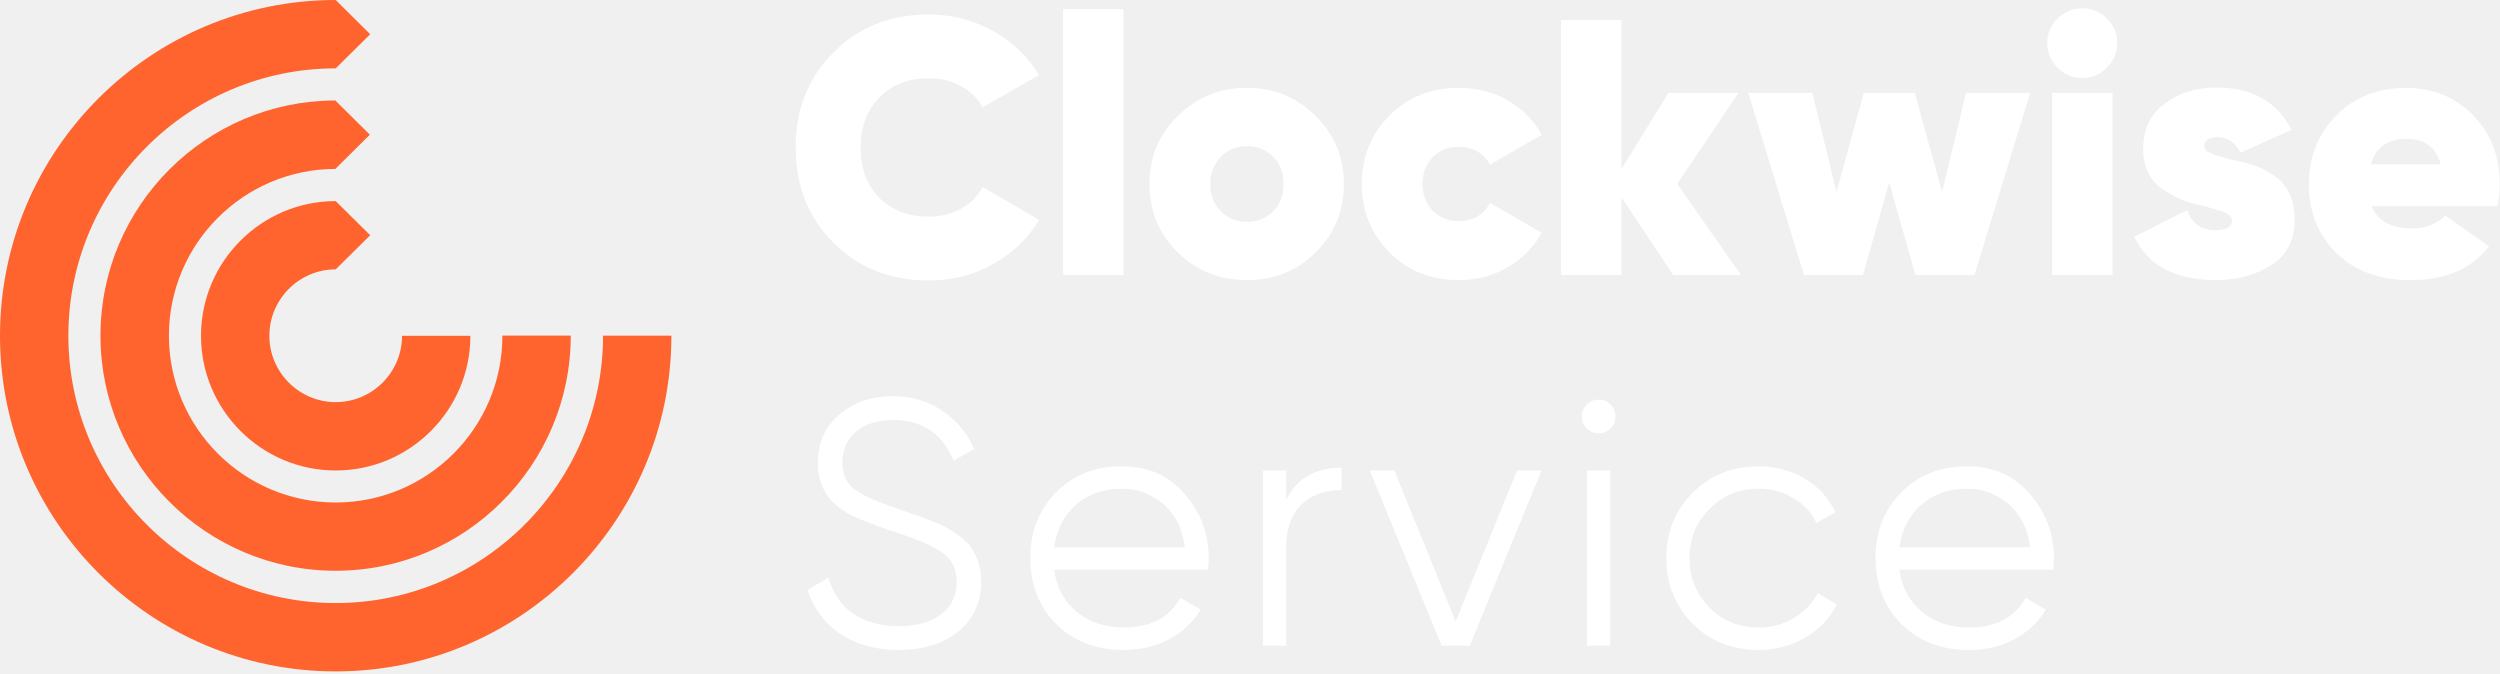
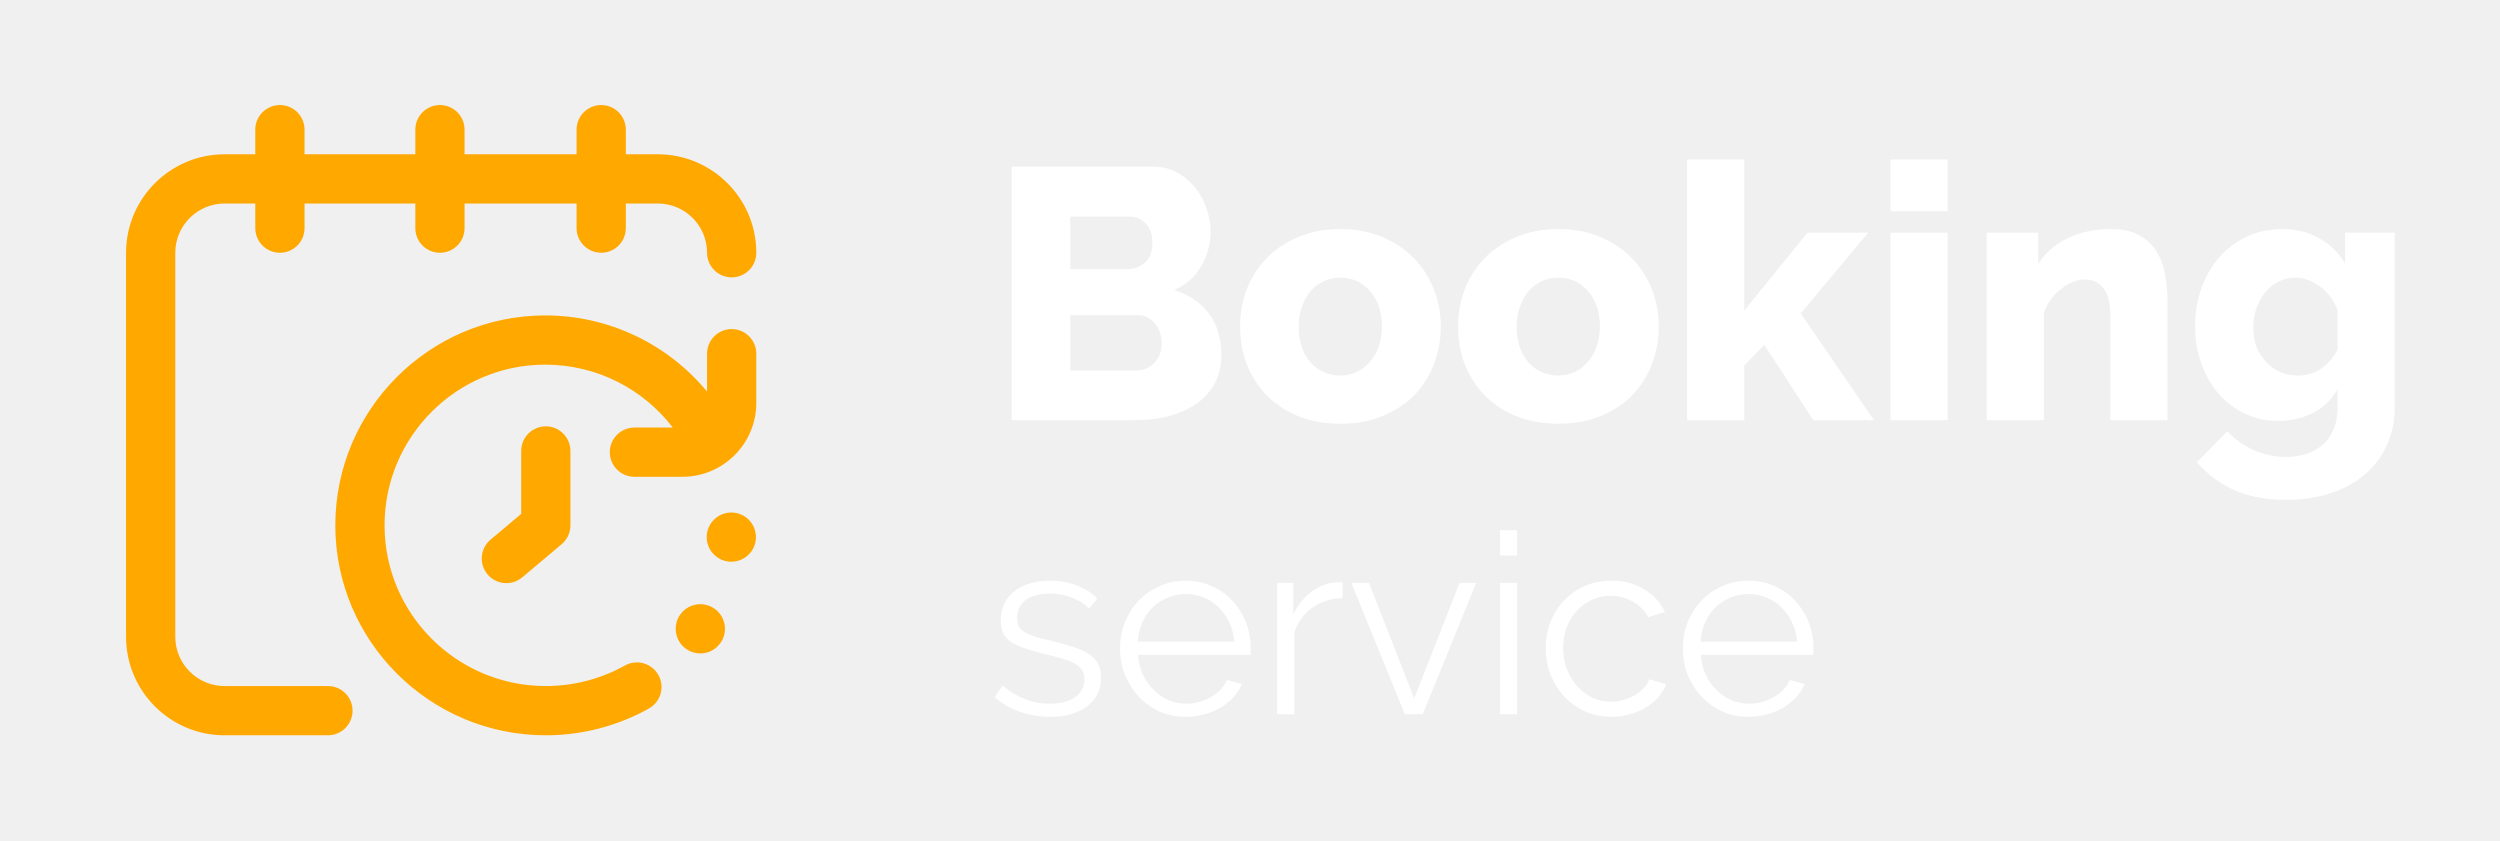
- <svg xmlns="http://www.w3.org/2000/svg" width="271" height="73" viewBox="0 0 271 73" fill="none">
-   <path d="M36.39 54.47C26.42 54.47 18.31 46.36 18.31 36.39C18.31 26.42 26.42 18.31 36.39 18.31V18.27L40.09 14.6L36.39 10.93V10.89C36.38 10.89 36.37 10.89 36.35 10.89C22.31 10.91 10.89 22.34 10.89 36.38C10.89 50.44 22.33 61.87 36.38 61.87C50.43 61.87 61.87 50.43 61.87 36.38H54.46C54.47 46.36 46.36 54.47 36.39 54.47Z" fill="#FF632E" />
-   <path d="M65.37 36.39C65.37 52.37 52.37 65.37 36.39 65.37C20.41 65.37 7.41 52.37 7.41 36.39C7.41 20.41 20.41 7.41 36.39 7.41L40.13 3.71L36.39 0C16.32 0 0 16.32 0 36.39C0 56.46 16.32 72.78 36.39 72.78C56.46 72.78 72.78 56.46 72.78 36.39H65.37Z" fill="#FF632E" />
-   <path d="M36.39 29.2L40.13 25.5L36.39 21.8C28.34 21.8 21.79 28.35 21.79 36.4C21.79 44.45 28.34 51 36.39 51C44.44 51 50.99 44.45 50.99 36.4H43.58C43.58 40.36 40.35 43.59 36.39 43.59C32.43 43.59 29.2 40.36 29.2 36.4C29.2 32.44 32.42 29.2 36.39 29.2Z" fill="#FF632E" />
-   <path d="M100.67 30.4C96.51 30.4 93.06 29.03 90.32 26.29C87.61 23.55 86.25 20.12 86.25 15.98C86.25 11.85 87.61 8.43 90.32 5.72C93.03 2.96 96.48 1.57 100.67 1.57C103.17 1.57 105.48 2.16 107.62 3.35C109.75 4.53 111.42 6.13 112.63 8.13L106.51 11.64C105.98 10.67 105.2 9.9 104.16 9.33C103.12 8.76 101.96 8.48 100.67 8.48C98.48 8.48 96.69 9.18 95.3 10.57C93.96 11.97 93.29 13.77 93.29 15.98C93.29 18.24 93.96 20.06 95.3 21.43C96.67 22.8 98.46 23.48 100.67 23.48C101.96 23.48 103.12 23.2 104.16 22.63C105.2 22.06 105.98 21.28 106.51 20.28L112.63 23.83C111.42 25.86 109.76 27.46 107.63 28.63C105.52 29.82 103.2 30.4 100.67 30.4Z" fill="white" />
-   <path d="M121.79 29.81H115.24V0.99H121.79V29.81Z" fill="white" />
-   <path d="M135.14 30.36C132.19 30.36 129.7 29.36 127.68 27.36C125.63 25.36 124.6 22.89 124.6 19.94C124.6 17.04 125.62 14.58 127.68 12.56C129.76 10.53 132.25 9.52 135.14 9.52C138.09 9.52 140.57 10.53 142.6 12.56C144.65 14.59 145.68 17.05 145.68 19.94C145.68 22.89 144.65 25.36 142.6 27.36C140.6 29.37 138.11 30.36 135.14 30.36ZM135.14 24.05C136.3 24.05 137.25 23.67 138 22.91C138.75 22.15 139.13 21.16 139.13 19.95C139.13 18.74 138.76 17.75 138 16.99C137.25 16.23 136.3 15.84 135.14 15.84C134.01 15.84 133.07 16.23 132.32 17.01C131.57 17.79 131.2 18.77 131.2 19.95C131.2 21.13 131.57 22.11 132.32 22.89C133.07 23.66 134.01 24.05 135.14 24.05Z" fill="white" />
-   <path d="M158.12 30.36C155.12 30.36 152.62 29.36 150.62 27.36C148.62 25.36 147.62 22.89 147.62 19.94C147.62 16.99 148.62 14.52 150.62 12.52C152.62 10.52 155.12 9.52 158.12 9.52C160.07 9.52 161.84 9.97 163.43 10.88C165.02 11.79 166.25 13.03 167.12 14.61L161.51 17.85C160.8 16.56 159.66 15.92 158.07 15.92C156.96 15.92 156.04 16.29 155.31 17.04C154.57 17.79 154.2 18.76 154.2 19.94C154.2 21.12 154.57 22.09 155.31 22.84C156.05 23.59 156.97 23.97 158.07 23.97C159.68 23.97 160.82 23.31 161.51 21.99L167.12 25.23C166.25 26.81 165.02 28.06 163.43 28.98C161.83 29.9 160.07 30.36 158.12 30.36Z" fill="white" />
-   <path d="M181.81 19.94L188.72 29.81H181.38L175.77 21.4V29.81H169.22V2.17H175.77V18.32L180.86 10.07H188.44L181.81 19.94Z" fill="white" />
-   <path d="M210.52 20.81L213.12 10.07H220.07L214.03 29.81H207.63L204.79 19.78L201.95 29.81H195.55L189.51 10.07H196.46L199.07 20.81L202.03 10.07H207.56L210.52 20.81Z" fill="white" />
-   <path d="M228.37 7.35C227.63 8.09 226.75 8.46 225.72 8.46C224.69 8.46 223.8 8.09 223.03 7.35C222.29 6.59 221.92 5.69 221.92 4.66C221.92 3.63 222.29 2.75 223.03 2.01C223.79 1.27 224.69 0.9 225.72 0.9C226.75 0.9 227.63 1.27 228.37 2.01C229.13 2.75 229.51 3.63 229.51 4.66C229.51 5.69 229.13 6.58 228.37 7.35ZM229 29.81H222.45V10.07H229V29.81Z" fill="white" />
-   <path d="M238.95 15.83C238.95 16.17 239.23 16.46 239.8 16.68C240.37 16.9 241.23 17.15 242.39 17.41C243.18 17.57 243.91 17.77 244.58 18.02C245.25 18.27 245.92 18.63 246.59 19.09C247.26 19.55 247.79 20.18 248.17 20.99C248.55 21.8 248.74 22.71 248.74 23.73C248.74 26.02 247.9 27.69 246.21 28.74C244.5 29.82 242.5 30.36 240.21 30.36C235.79 30.36 232.84 28.8 231.36 25.66L237.09 22.78C237.59 24.23 238.62 24.95 240.17 24.95C241.36 24.95 241.95 24.59 241.95 23.88C241.95 23.54 241.68 23.26 241.14 23.03C240.6 22.81 239.74 22.55 238.55 22.26C237.76 22.1 237.05 21.89 236.4 21.61C235.75 21.33 235.1 20.97 234.43 20.52C233.76 20.07 233.24 19.47 232.87 18.72C232.5 17.97 232.32 17.11 232.32 16.13C232.32 14.02 233.1 12.39 234.65 11.23C236.2 10.07 238.07 9.49 240.26 9.49C244.13 9.49 246.84 11.02 248.4 14.07L242.87 16.56C242.29 15.43 241.47 14.86 240.42 14.86C239.44 14.89 238.95 15.2 238.95 15.83Z" fill="white" />
-   <path d="M270.69 22.35H257.07C257.73 23.96 259.2 24.76 261.49 24.76C262.89 24.76 264.08 24.3 265.08 23.38L269.82 26.7C267.9 29.15 265.07 30.37 261.33 30.37C257.99 30.37 255.31 29.4 253.28 27.45C251.28 25.48 250.28 22.99 250.28 19.99C250.28 17.02 251.27 14.53 253.24 12.53C255.22 10.53 257.73 9.53 260.78 9.53C263.73 9.53 266.16 10.52 268.08 12.49C270 14.44 270.96 16.91 270.96 19.91C270.97 20.82 270.88 21.64 270.69 22.35ZM256.99 17.81H264.57C264.07 15.97 262.83 15.05 260.86 15.05C258.84 15.05 257.55 15.97 256.99 17.81Z" fill="white" />
-   <path d="M97.4 70.456C94.968 70.456 92.878 69.886 91.13 68.746C89.407 67.581 88.204 65.985 87.52 63.958L89.8 62.628C90.281 64.3 91.168 65.592 92.46 66.504C93.777 67.416 95.437 67.872 97.438 67.872C99.389 67.872 100.921 67.441 102.036 66.58C103.151 65.719 103.708 64.553 103.708 63.084C103.708 61.691 103.201 60.639 102.188 59.93C101.2 59.221 99.528 58.486 97.172 57.726C94.36 56.789 92.536 56.054 91.7 55.522C89.673 54.306 88.66 52.545 88.66 50.24C88.66 47.985 89.445 46.212 91.016 44.92C92.561 43.603 94.499 42.944 96.83 42.944C98.831 42.944 100.605 43.476 102.15 44.54C103.695 45.579 104.848 46.959 105.608 48.682L103.366 49.936C102.15 46.997 99.971 45.528 96.83 45.528C95.158 45.528 93.815 45.946 92.802 46.782C91.814 47.593 91.32 48.707 91.32 50.126C91.32 51.469 91.776 52.457 92.688 53.09C93.625 53.749 95.133 54.42 97.21 55.104L99.262 55.826C99.693 55.953 100.301 56.181 101.086 56.51C101.947 56.839 102.543 57.118 102.872 57.346C104.215 58.157 105.063 58.904 105.418 59.588C106.051 60.601 106.368 61.741 106.368 63.008C106.368 65.263 105.545 67.074 103.898 68.442C102.251 69.785 100.085 70.456 97.4 70.456ZM121.604 50.544C124.441 50.544 126.708 51.545 128.406 53.546C130.154 55.522 131.028 57.865 131.028 60.576C131.028 60.703 131.002 61.095 130.952 61.754H114.27C114.523 63.654 115.334 65.174 116.702 66.314C118.07 67.454 119.78 68.024 121.832 68.024C124.72 68.024 126.759 66.947 127.95 64.794L130.154 66.086C129.318 67.454 128.165 68.531 126.696 69.316C125.252 70.076 123.618 70.456 121.794 70.456C118.804 70.456 116.372 69.519 114.498 67.644C112.623 65.769 111.686 63.388 111.686 60.5C111.686 57.637 112.61 55.269 114.46 53.394C116.309 51.494 118.69 50.544 121.604 50.544ZM121.604 52.976C119.628 52.976 117.968 53.559 116.626 54.724C115.308 55.889 114.523 57.422 114.27 59.322H128.444C128.165 57.295 127.392 55.737 126.126 54.648C124.808 53.533 123.301 52.976 121.604 52.976ZM139.425 51V54.154C140.59 51.849 142.592 50.696 145.429 50.696V53.128C143.605 53.128 142.148 53.66 141.059 54.724C139.97 55.763 139.425 57.333 139.425 59.436V70H136.917V51H139.425ZM157.796 67.378L164.446 51H167.106L159.316 70H156.276L148.486 51H151.146L157.796 67.378ZM175.115 45.148C175.115 45.655 174.938 46.085 174.583 46.44C174.229 46.795 173.798 46.972 173.291 46.972C172.785 46.972 172.354 46.795 171.999 46.44C171.645 46.085 171.467 45.655 171.467 45.148C171.467 44.641 171.645 44.211 171.999 43.856C172.354 43.501 172.785 43.324 173.291 43.324C173.798 43.324 174.229 43.501 174.583 43.856C174.938 44.211 175.115 44.641 175.115 45.148ZM174.545 70H172.037V51H174.545V70ZM190.621 70.456C187.759 70.456 185.377 69.506 183.477 67.606C181.577 65.655 180.627 63.287 180.627 60.5C180.627 57.688 181.577 55.332 183.477 53.432C185.377 51.507 187.759 50.544 190.621 50.544C192.496 50.544 194.181 51 195.675 51.912C197.17 52.799 198.259 54.002 198.943 55.522L196.891 56.7C196.385 55.56 195.561 54.661 194.421 54.002C193.307 53.318 192.04 52.976 190.621 52.976C188.519 52.976 186.745 53.711 185.301 55.18C183.857 56.624 183.135 58.397 183.135 60.5C183.135 62.577 183.857 64.363 185.301 65.858C186.745 67.302 188.519 68.024 190.621 68.024C192.015 68.024 193.269 67.695 194.383 67.036C195.523 66.377 196.41 65.465 197.043 64.3L199.133 65.516C198.348 67.036 197.195 68.239 195.675 69.126C194.155 70.013 192.471 70.456 190.621 70.456ZM213.227 50.544C216.064 50.544 218.331 51.545 220.029 53.546C221.777 55.522 222.651 57.865 222.651 60.576C222.651 60.703 222.625 61.095 222.575 61.754H205.893C206.146 63.654 206.957 65.174 208.325 66.314C209.693 67.454 211.403 68.024 213.455 68.024C216.343 68.024 218.382 66.947 219.573 64.794L221.777 66.086C220.941 67.454 219.788 68.531 218.319 69.316C216.875 70.076 215.241 70.456 213.417 70.456C210.427 70.456 207.995 69.519 206.121 67.644C204.246 65.769 203.309 63.388 203.309 60.5C203.309 57.637 204.233 55.269 206.083 53.394C207.932 51.494 210.313 50.544 213.227 50.544ZM213.227 52.976C211.251 52.976 209.591 53.559 208.249 54.724C206.931 55.889 206.146 57.422 205.893 59.322H220.067C219.788 57.295 219.015 55.737 217.749 54.648C216.431 53.533 214.924 52.976 213.227 52.976Z" fill="white" />
+ <svg xmlns="http://www.w3.org/2000/svg" width="119" height="40" viewBox="0 0 119 40" fill="none">
+   <path d="M58.135 16.906C58.135 17.427 58.027 17.881 57.812 18.266C57.597 18.651 57.302 18.974 56.928 19.235C56.554 19.484 56.118 19.677 55.619 19.813C55.12 19.938 54.593 20 54.038 20H48.156V7.93H54.871C55.29 7.93 55.67 8.021 56.01 8.202C56.35 8.383 56.639 8.621 56.877 8.916C57.115 9.199 57.296 9.528 57.421 9.902C57.557 10.265 57.625 10.639 57.625 11.024C57.625 11.602 57.478 12.146 57.183 12.656C56.9 13.166 56.469 13.551 55.891 13.812C56.582 14.016 57.126 14.379 57.523 14.9C57.931 15.421 58.135 16.09 58.135 16.906ZM55.296 16.345C55.296 15.971 55.188 15.654 54.973 15.393C54.758 15.132 54.486 15.002 54.157 15.002H50.944V17.637H54.038C54.401 17.637 54.701 17.518 54.939 17.28C55.177 17.042 55.296 16.73 55.296 16.345ZM50.944 10.31V12.809H53.681C53.987 12.809 54.259 12.707 54.497 12.503C54.735 12.299 54.854 11.982 54.854 11.551C54.854 11.154 54.746 10.848 54.531 10.633C54.327 10.418 54.078 10.31 53.783 10.31H50.944ZM63.806 20.17C63.047 20.17 62.367 20.045 61.766 19.796C61.177 19.547 60.678 19.212 60.27 18.793C59.862 18.362 59.55 17.869 59.335 17.314C59.131 16.747 59.029 16.158 59.029 15.546C59.029 14.934 59.131 14.35 59.335 13.795C59.55 13.228 59.862 12.735 60.27 12.316C60.678 11.885 61.177 11.545 61.766 11.296C62.367 11.035 63.047 10.905 63.806 10.905C64.565 10.905 65.24 11.035 65.829 11.296C66.418 11.545 66.917 11.885 67.325 12.316C67.733 12.735 68.045 13.228 68.26 13.795C68.475 14.35 68.583 14.934 68.583 15.546C68.583 16.158 68.475 16.747 68.26 17.314C68.056 17.869 67.75 18.362 67.342 18.793C66.934 19.212 66.43 19.547 65.829 19.796C65.24 20.045 64.565 20.17 63.806 20.17ZM61.817 15.546C61.817 16.249 62.004 16.815 62.378 17.246C62.752 17.665 63.228 17.875 63.806 17.875C64.089 17.875 64.35 17.818 64.588 17.705C64.826 17.592 65.03 17.433 65.2 17.229C65.381 17.025 65.523 16.781 65.625 16.498C65.727 16.203 65.778 15.886 65.778 15.546C65.778 14.843 65.591 14.282 65.217 13.863C64.843 13.432 64.373 13.217 63.806 13.217C63.523 13.217 63.256 13.274 63.007 13.387C62.769 13.5 62.559 13.659 62.378 13.863C62.208 14.067 62.072 14.316 61.97 14.611C61.868 14.894 61.817 15.206 61.817 15.546ZM74.182 20.17C73.423 20.17 72.743 20.045 72.142 19.796C71.553 19.547 71.054 19.212 70.646 18.793C70.238 18.362 69.926 17.869 69.711 17.314C69.507 16.747 69.405 16.158 69.405 15.546C69.405 14.934 69.507 14.35 69.711 13.795C69.926 13.228 70.238 12.735 70.646 12.316C71.054 11.885 71.553 11.545 72.142 11.296C72.743 11.035 73.423 10.905 74.182 10.905C74.941 10.905 75.616 11.035 76.205 11.296C76.794 11.545 77.293 11.885 77.701 12.316C78.109 12.735 78.421 13.228 78.636 13.795C78.851 14.35 78.959 14.934 78.959 15.546C78.959 16.158 78.851 16.747 78.636 17.314C78.432 17.869 78.126 18.362 77.718 18.793C77.31 19.212 76.806 19.547 76.205 19.796C75.616 20.045 74.941 20.17 74.182 20.17ZM72.193 15.546C72.193 16.249 72.38 16.815 72.754 17.246C73.128 17.665 73.604 17.875 74.182 17.875C74.465 17.875 74.726 17.818 74.964 17.705C75.202 17.592 75.406 17.433 75.576 17.229C75.757 17.025 75.899 16.781 76.001 16.498C76.103 16.203 76.154 15.886 76.154 15.546C76.154 14.843 75.967 14.282 75.593 13.863C75.219 13.432 74.749 13.217 74.182 13.217C73.899 13.217 73.632 13.274 73.383 13.387C73.145 13.5 72.935 13.659 72.754 13.863C72.584 14.067 72.448 14.316 72.346 14.611C72.244 14.894 72.193 15.206 72.193 15.546ZM86.309 20L83.98 16.413L83.028 17.399V20H80.308V7.59H83.028V14.781L86.037 11.075H88.927L85.714 14.917L89.199 20H86.309ZM89.987 20V11.075H92.707V20H89.987ZM89.987 10.055V7.59H92.707V10.055H89.987ZM103.171 20H100.451V14.985C100.451 14.396 100.337 13.971 100.111 13.71C99.895 13.438 99.606 13.302 99.244 13.302C99.051 13.302 98.859 13.342 98.666 13.421C98.473 13.5 98.286 13.614 98.105 13.761C97.924 13.897 97.759 14.061 97.612 14.254C97.476 14.447 97.368 14.656 97.289 14.883V20H94.569V11.075H97.017V12.571C97.346 12.038 97.81 11.63 98.411 11.347C99.011 11.052 99.703 10.905 100.485 10.905C101.063 10.905 101.527 11.013 101.879 11.228C102.23 11.432 102.502 11.704 102.695 12.044C102.887 12.373 103.012 12.735 103.069 13.132C103.137 13.529 103.171 13.914 103.171 14.288V20ZM108.446 20.034C107.857 20.034 107.318 19.915 106.831 19.677C106.344 19.439 105.924 19.116 105.573 18.708C105.233 18.3 104.967 17.824 104.774 17.28C104.581 16.736 104.485 16.152 104.485 15.529C104.485 14.872 104.587 14.265 104.791 13.71C104.995 13.143 105.278 12.656 105.641 12.248C106.004 11.829 106.44 11.5 106.95 11.262C107.46 11.024 108.021 10.905 108.633 10.905C109.313 10.905 109.902 11.052 110.401 11.347C110.911 11.63 111.319 12.027 111.625 12.537V11.075H113.988V19.388C113.988 20.068 113.858 20.68 113.597 21.224C113.348 21.768 112.996 22.227 112.543 22.601C112.09 22.986 111.546 23.281 110.911 23.485C110.276 23.689 109.579 23.791 108.82 23.791C107.857 23.791 107.035 23.638 106.355 23.332C105.675 23.026 105.08 22.584 104.57 22.006L106.032 20.527C106.361 20.901 106.769 21.196 107.256 21.411C107.743 21.638 108.265 21.751 108.82 21.751C109.149 21.751 109.46 21.706 109.755 21.615C110.05 21.524 110.31 21.383 110.537 21.19C110.764 21.009 110.939 20.765 111.064 20.459C111.2 20.164 111.268 19.807 111.268 19.388V18.521C110.996 19.02 110.605 19.399 110.095 19.66C109.585 19.909 109.035 20.034 108.446 20.034ZM109.381 17.875C109.8 17.875 110.174 17.762 110.503 17.535C110.832 17.297 111.087 16.997 111.268 16.634V14.764C111.087 14.288 110.809 13.914 110.435 13.642C110.061 13.359 109.664 13.217 109.245 13.217C108.95 13.217 108.678 13.285 108.429 13.421C108.191 13.546 107.981 13.721 107.8 13.948C107.63 14.163 107.494 14.418 107.392 14.713C107.301 14.996 107.256 15.291 107.256 15.597C107.256 15.926 107.307 16.232 107.409 16.515C107.522 16.787 107.675 17.025 107.868 17.229C108.061 17.433 108.282 17.592 108.531 17.705C108.792 17.818 109.075 17.875 109.381 17.875ZM49.976 34.12C49.488 34.12 49.012 34.04 48.548 33.88C48.084 33.72 47.684 33.488 47.348 33.184L47.72 32.632C48.072 32.92 48.428 33.136 48.788 33.28C49.156 33.424 49.548 33.496 49.964 33.496C50.468 33.496 50.868 33.396 51.164 33.196C51.468 32.988 51.62 32.696 51.62 32.32C51.62 32.144 51.58 32 51.5 31.888C51.42 31.768 51.3 31.664 51.14 31.576C50.988 31.488 50.792 31.412 50.552 31.348C50.32 31.276 50.048 31.204 49.736 31.132C49.376 31.044 49.064 30.956 48.8 30.868C48.536 30.78 48.316 30.68 48.14 30.568C47.972 30.456 47.844 30.32 47.756 30.16C47.676 29.992 47.636 29.784 47.636 29.536C47.636 29.224 47.696 28.948 47.816 28.708C47.944 28.468 48.112 28.272 48.32 28.12C48.536 27.96 48.784 27.84 49.064 27.76C49.352 27.68 49.656 27.64 49.976 27.64C50.456 27.64 50.892 27.72 51.284 27.88C51.676 28.032 51.992 28.236 52.232 28.492L51.836 28.972C51.604 28.732 51.32 28.552 50.984 28.432C50.656 28.312 50.312 28.252 49.952 28.252C49.736 28.252 49.536 28.276 49.352 28.324C49.168 28.364 49.004 28.432 48.86 28.528C48.724 28.624 48.616 28.748 48.536 28.9C48.456 29.044 48.416 29.216 48.416 29.416C48.416 29.584 48.444 29.72 48.5 29.824C48.556 29.928 48.648 30.02 48.776 30.1C48.904 30.172 49.064 30.24 49.256 30.304C49.456 30.36 49.696 30.42 49.976 30.484C50.376 30.58 50.728 30.676 51.032 30.772C51.336 30.868 51.588 30.98 51.788 31.108C51.996 31.236 52.152 31.392 52.256 31.576C52.36 31.76 52.412 31.984 52.412 32.248C52.412 32.824 52.192 33.28 51.752 33.616C51.312 33.952 50.72 34.12 49.976 34.12ZM56.448 34.12C55.992 34.12 55.572 34.036 55.188 33.868C54.812 33.692 54.484 33.456 54.204 33.16C53.924 32.856 53.704 32.508 53.544 32.116C53.392 31.724 53.316 31.304 53.316 30.856C53.316 30.416 53.392 30.004 53.544 29.62C53.704 29.228 53.92 28.888 54.192 28.6C54.472 28.304 54.804 28.072 55.188 27.904C55.572 27.728 55.988 27.64 56.436 27.64C56.892 27.64 57.308 27.728 57.684 27.904C58.068 28.072 58.396 28.304 58.668 28.6C58.94 28.896 59.152 29.236 59.304 29.62C59.456 30.004 59.532 30.412 59.532 30.844C59.532 30.908 59.532 30.972 59.532 31.036C59.532 31.1 59.528 31.144 59.52 31.168H54.168C54.192 31.504 54.268 31.816 54.396 32.104C54.532 32.384 54.704 32.628 54.912 32.836C55.12 33.044 55.356 33.208 55.62 33.328C55.892 33.44 56.18 33.496 56.484 33.496C56.684 33.496 56.884 33.468 57.084 33.412C57.284 33.356 57.468 33.28 57.636 33.184C57.804 33.088 57.956 32.972 58.092 32.836C58.228 32.692 58.332 32.536 58.404 32.368L59.112 32.56C59.016 32.792 58.88 33.004 58.704 33.196C58.528 33.38 58.324 33.544 58.092 33.688C57.86 33.824 57.604 33.928 57.324 34C57.044 34.08 56.752 34.12 56.448 34.12ZM58.752 30.544C58.728 30.208 58.648 29.904 58.512 29.632C58.384 29.352 58.216 29.112 58.008 28.912C57.808 28.712 57.572 28.556 57.3 28.444C57.036 28.332 56.752 28.276 56.448 28.276C56.144 28.276 55.856 28.332 55.584 28.444C55.312 28.556 55.072 28.712 54.864 28.912C54.664 29.112 54.5 29.352 54.372 29.632C54.252 29.912 54.18 30.216 54.156 30.544H58.752ZM63.911 28.468C63.359 28.484 62.879 28.636 62.471 28.924C62.063 29.212 61.775 29.608 61.607 30.112V34H60.791V27.748H61.559V29.248C61.791 28.768 62.103 28.392 62.495 28.12C62.887 27.848 63.307 27.712 63.755 27.712C63.819 27.712 63.871 27.716 63.911 27.724V28.468ZM66.87 34L64.326 27.748H65.166L67.314 33.244L69.474 27.748H70.266L67.722 34H66.87ZM71.396 34V27.748H72.212V34H71.396ZM71.396 26.44V25.24H72.212V26.44H71.396ZM73.577 30.856C73.577 30.416 73.653 30 73.805 29.608C73.957 29.216 74.169 28.876 74.441 28.588C74.721 28.292 75.053 28.06 75.437 27.892C75.821 27.724 76.245 27.64 76.709 27.64C77.301 27.64 77.817 27.776 78.257 28.048C78.697 28.312 79.029 28.672 79.253 29.128L78.461 29.38C78.285 29.06 78.037 28.812 77.717 28.636C77.405 28.452 77.057 28.36 76.673 28.36C76.353 28.36 76.053 28.424 75.773 28.552C75.501 28.68 75.261 28.856 75.053 29.08C74.853 29.296 74.693 29.556 74.573 29.86C74.461 30.164 74.405 30.496 74.405 30.856C74.405 31.208 74.465 31.54 74.585 31.852C74.705 32.164 74.869 32.436 75.077 32.668C75.285 32.892 75.525 33.072 75.797 33.208C76.077 33.336 76.373 33.4 76.685 33.4C76.885 33.4 77.081 33.372 77.273 33.316C77.473 33.26 77.657 33.184 77.825 33.088C77.993 32.984 78.137 32.868 78.257 32.74C78.377 32.612 78.461 32.476 78.509 32.332L79.313 32.572C79.225 32.796 79.097 33.004 78.929 33.196C78.761 33.38 78.561 33.544 78.329 33.688C78.105 33.824 77.853 33.928 77.573 34C77.301 34.08 77.017 34.12 76.721 34.12C76.265 34.12 75.845 34.036 75.461 33.868C75.077 33.692 74.745 33.456 74.465 33.16C74.185 32.856 73.965 32.508 73.805 32.116C73.653 31.724 73.577 31.304 73.577 30.856ZM83.237 34.12C82.781 34.12 82.361 34.036 81.977 33.868C81.601 33.692 81.273 33.456 80.993 33.16C80.713 32.856 80.493 32.508 80.333 32.116C80.181 31.724 80.105 31.304 80.105 30.856C80.105 30.416 80.181 30.004 80.333 29.62C80.493 29.228 80.709 28.888 80.981 28.6C81.261 28.304 81.593 28.072 81.977 27.904C82.361 27.728 82.777 27.64 83.225 27.64C83.681 27.64 84.097 27.728 84.473 27.904C84.857 28.072 85.185 28.304 85.457 28.6C85.729 28.896 85.941 29.236 86.093 29.62C86.245 30.004 86.321 30.412 86.321 30.844C86.321 30.908 86.321 30.972 86.321 31.036C86.321 31.1 86.317 31.144 86.309 31.168H80.957C80.981 31.504 81.057 31.816 81.185 32.104C81.321 32.384 81.493 32.628 81.701 32.836C81.909 33.044 82.145 33.208 82.409 33.328C82.681 33.44 82.969 33.496 83.273 33.496C83.473 33.496 83.673 33.468 83.873 33.412C84.073 33.356 84.257 33.28 84.425 33.184C84.593 33.088 84.745 32.972 84.881 32.836C85.017 32.692 85.121 32.536 85.193 32.368L85.901 32.56C85.805 32.792 85.669 33.004 85.493 33.196C85.317 33.38 85.113 33.544 84.881 33.688C84.649 33.824 84.393 33.928 84.113 34C83.833 34.08 83.541 34.12 83.237 34.12ZM85.541 30.544C85.517 30.208 85.437 29.904 85.301 29.632C85.173 29.352 85.005 29.112 84.797 28.912C84.597 28.712 84.361 28.556 84.089 28.444C83.825 28.332 83.541 28.276 83.237 28.276C82.933 28.276 82.645 28.332 82.373 28.444C82.101 28.556 81.861 28.712 81.653 28.912C81.453 29.112 81.289 29.352 81.161 29.632C81.041 29.912 80.969 30.216 80.945 30.544H85.541Z" fill="white" />
+   <g clip-path="url(#clip0_627_2)">
+     <path d="M25.98 20.293C26.628 20.293 27.152 20.818 27.152 21.465V25.007C27.152 25.353 27 25.681 26.735 25.904L24.857 27.483C24.637 27.668 24.37 27.758 24.103 27.758C23.77 27.758 23.438 27.616 23.206 27.34C22.789 26.845 22.853 26.106 23.349 25.689L24.809 24.461V21.465C24.809 20.818 25.333 20.293 25.98 20.293V20.293ZM34.828 15.664C34.181 15.664 33.656 16.189 33.656 16.836V18.639C31.778 16.367 28.969 15.014 25.954 15.014C20.444 15.014 15.961 19.497 15.961 25.007C15.961 30.517 20.456 35 25.98 35C27.49 35 28.983 34.66 30.334 34.012C30.357 34.002 30.38 33.992 30.402 33.981C30.408 33.977 30.414 33.973 30.421 33.969C30.578 33.892 30.735 33.811 30.888 33.725C31.453 33.409 31.655 32.695 31.339 32.13C31.023 31.565 30.309 31.363 29.744 31.679C28.602 32.318 27.3 32.656 25.98 32.656C21.748 32.656 18.305 29.225 18.305 25.007C18.305 20.789 21.736 17.357 25.954 17.357C28.357 17.357 30.589 18.48 32.024 20.352H30.199C29.552 20.352 29.027 20.876 29.027 21.523C29.027 22.171 29.552 22.695 30.199 22.695H32.484C34.423 22.695 36 21.118 36 19.18V16.836C36 16.189 35.475 15.664 34.828 15.664V15.664ZM33.991 28.96C33.455 28.598 32.726 28.739 32.364 29.276C32.002 29.813 32.144 30.541 32.68 30.903C32.881 31.038 33.109 31.104 33.335 31.104C33.711 31.104 34.08 30.922 34.307 30.587C34.669 30.051 34.528 29.322 33.991 28.96ZM35.959 25.337C35.952 25.3 35.943 25.263 35.932 25.226C35.92 25.19 35.907 25.153 35.893 25.118C35.878 25.083 35.862 25.048 35.844 25.014C35.825 24.98 35.806 24.948 35.785 24.916C35.764 24.884 35.74 24.853 35.716 24.823C35.692 24.794 35.666 24.765 35.639 24.738C35.612 24.711 35.583 24.684 35.554 24.66C35.524 24.636 35.493 24.613 35.461 24.592C35.429 24.571 35.396 24.551 35.363 24.534C35.328 24.515 35.294 24.499 35.259 24.484C35.224 24.47 35.187 24.457 35.151 24.446C35.114 24.434 35.077 24.425 35.04 24.417C35.002 24.41 34.963 24.404 34.925 24.401C34.849 24.393 34.772 24.393 34.695 24.401C34.657 24.404 34.619 24.41 34.581 24.417C34.544 24.425 34.507 24.434 34.47 24.446C34.434 24.457 34.398 24.47 34.362 24.484C34.327 24.499 34.292 24.515 34.259 24.534C34.225 24.551 34.192 24.571 34.16 24.592C34.128 24.613 34.097 24.636 34.068 24.66C34.038 24.684 34.009 24.711 33.982 24.738C33.955 24.765 33.929 24.794 33.904 24.823C33.88 24.853 33.857 24.884 33.836 24.916C33.815 24.948 33.795 24.98 33.778 25.014C33.76 25.048 33.743 25.083 33.728 25.118C33.714 25.153 33.701 25.19 33.69 25.226C33.679 25.263 33.669 25.3 33.661 25.337C33.654 25.375 33.648 25.413 33.645 25.451C33.641 25.49 33.639 25.528 33.639 25.566C33.639 25.604 33.641 25.643 33.645 25.682C33.648 25.719 33.654 25.758 33.661 25.796C33.669 25.832 33.679 25.87 33.69 25.907C33.701 25.943 33.714 25.98 33.728 26.015C33.743 26.05 33.76 26.085 33.778 26.119C33.795 26.152 33.815 26.185 33.836 26.217C33.857 26.249 33.88 26.28 33.904 26.309C33.929 26.339 33.955 26.368 33.982 26.395C34.009 26.422 34.038 26.448 34.068 26.472C34.097 26.496 34.128 26.52 34.16 26.541C34.192 26.562 34.225 26.582 34.259 26.599C34.292 26.618 34.327 26.634 34.362 26.649C34.398 26.663 34.434 26.676 34.47 26.687C34.507 26.698 34.544 26.708 34.581 26.715C34.619 26.723 34.657 26.729 34.695 26.732C34.733 26.736 34.773 26.738 34.81 26.738C34.849 26.738 34.887 26.736 34.925 26.732C34.963 26.729 35.002 26.723 35.04 26.715C35.077 26.708 35.114 26.698 35.151 26.687C35.187 26.676 35.224 26.663 35.259 26.649C35.294 26.634 35.328 26.618 35.363 26.599C35.396 26.582 35.429 26.562 35.461 26.541C35.493 26.52 35.524 26.496 35.554 26.472C35.583 26.448 35.612 26.422 35.639 26.395C35.666 26.368 35.692 26.339 35.716 26.309C35.74 26.28 35.764 26.249 35.785 26.217C35.806 26.185 35.825 26.152 35.844 26.119C35.862 26.085 35.878 26.05 35.893 26.015C35.907 25.98 35.92 25.943 35.932 25.907C35.943 25.87 35.952 25.832 35.959 25.796C35.967 25.758 35.973 25.719 35.977 25.682C35.981 25.643 35.982 25.604 35.982 25.566C35.982 25.528 35.981 25.49 35.977 25.451C35.973 25.413 35.967 25.375 35.959 25.337ZM15.609 32.656H10.688C9.395 32.656 8.344 31.605 8.344 30.312V12.031C8.344 10.739 9.395 9.688 10.688 9.688H12.152V10.859C12.152 11.507 12.677 12.031 13.324 12.031C13.972 12.031 14.496 11.507 14.496 10.859V9.688H19.77V10.859C19.77 11.507 20.294 12.031 20.941 12.031C21.589 12.031 22.113 11.507 22.113 10.859V9.688H27.445V10.859C27.445 11.507 27.97 12.031 28.617 12.031C29.265 12.031 29.789 11.507 29.789 10.859V9.688H31.312C32.605 9.688 33.656 10.739 33.656 12.031C33.656 12.678 34.181 13.203 34.828 13.203C35.475 13.203 36 12.678 36 12.031C36 9.446 33.897 7.344 31.312 7.344H29.789V6.172C29.789 5.525 29.265 5 28.617 5C27.97 5 27.445 5.525 27.445 6.172V7.344H22.113V6.172C22.113 5.525 21.589 5 20.941 5C20.294 5 19.77 5.525 19.77 6.172V7.344H14.496V6.172C14.496 5.525 13.972 5 13.324 5C12.677 5 12.152 5.525 12.152 6.172V7.344H10.688C8.103 7.344 6 9.446 6 12.031V30.312C6 32.897 8.103 35 10.688 35H15.609C16.257 35 16.781 34.475 16.781 33.828C16.781 33.181 16.257 32.656 15.609 32.656Z" fill="#FFA800" />
+   </g>
+   <defs>
+     <clipPath id="clip0_627_2">
+       <rect width="30" height="30" fill="white" transform="translate(6 5)" />
+     </clipPath>
+   </defs>
</svg>
